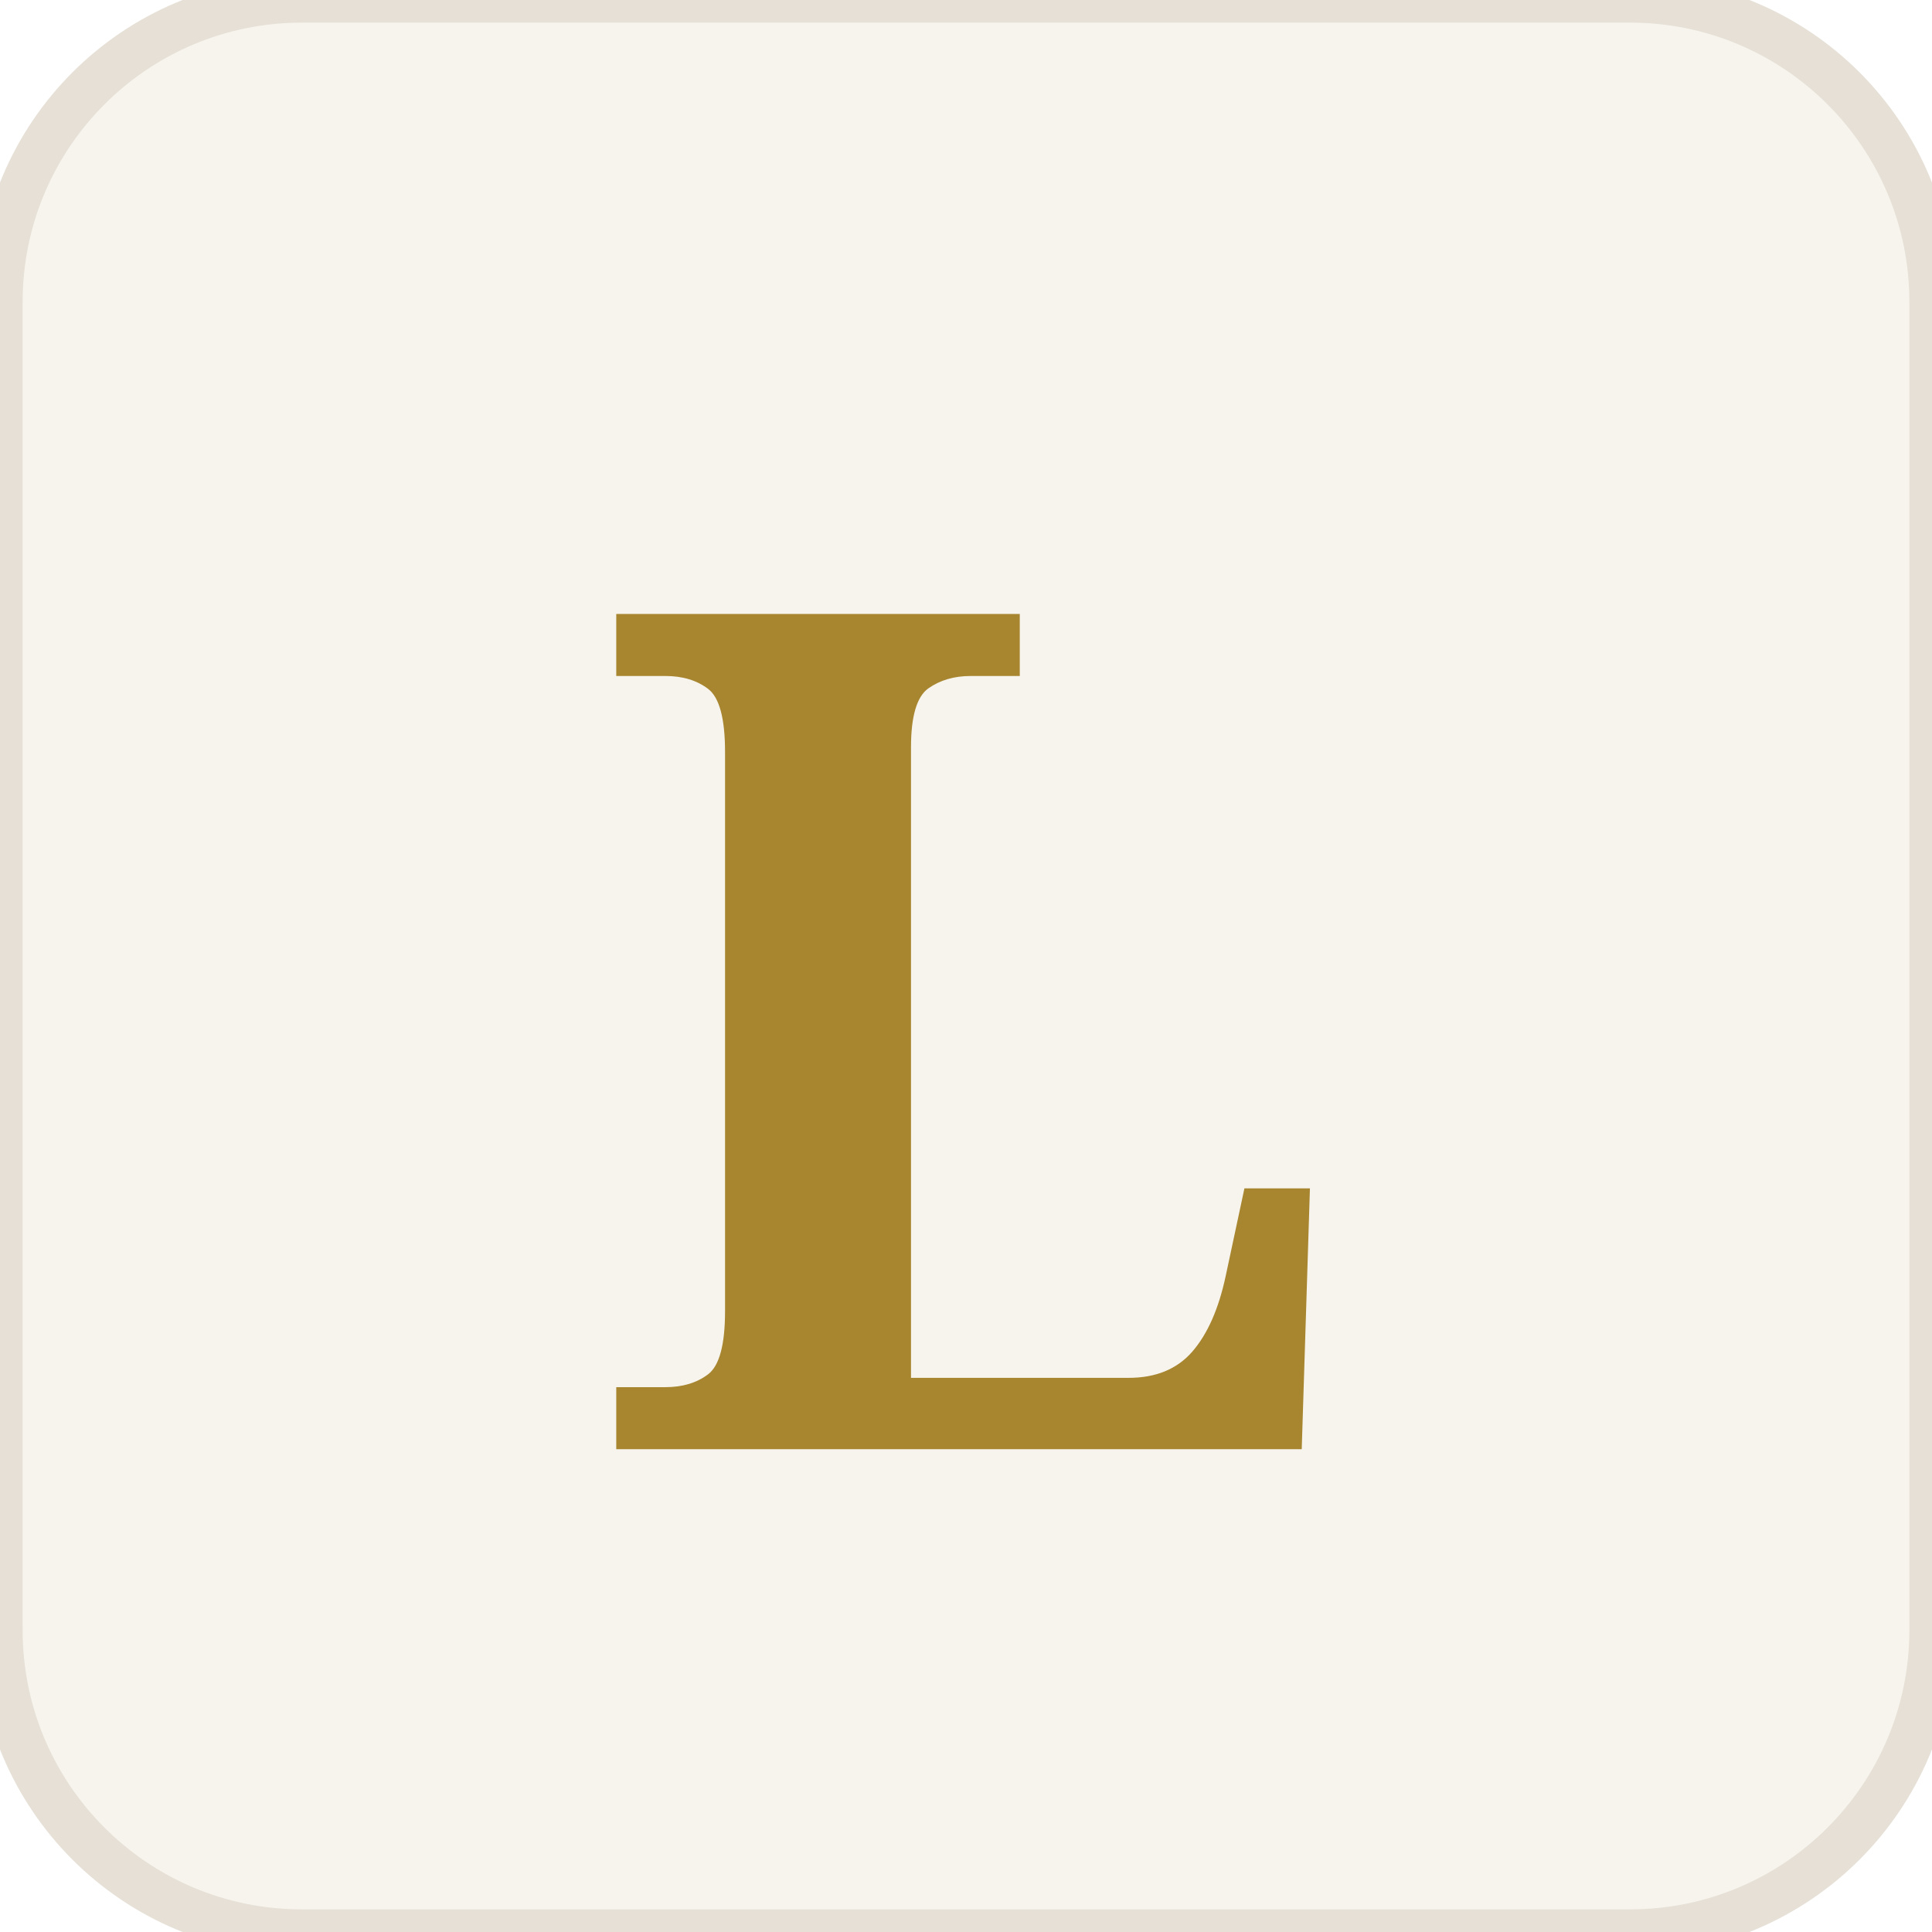
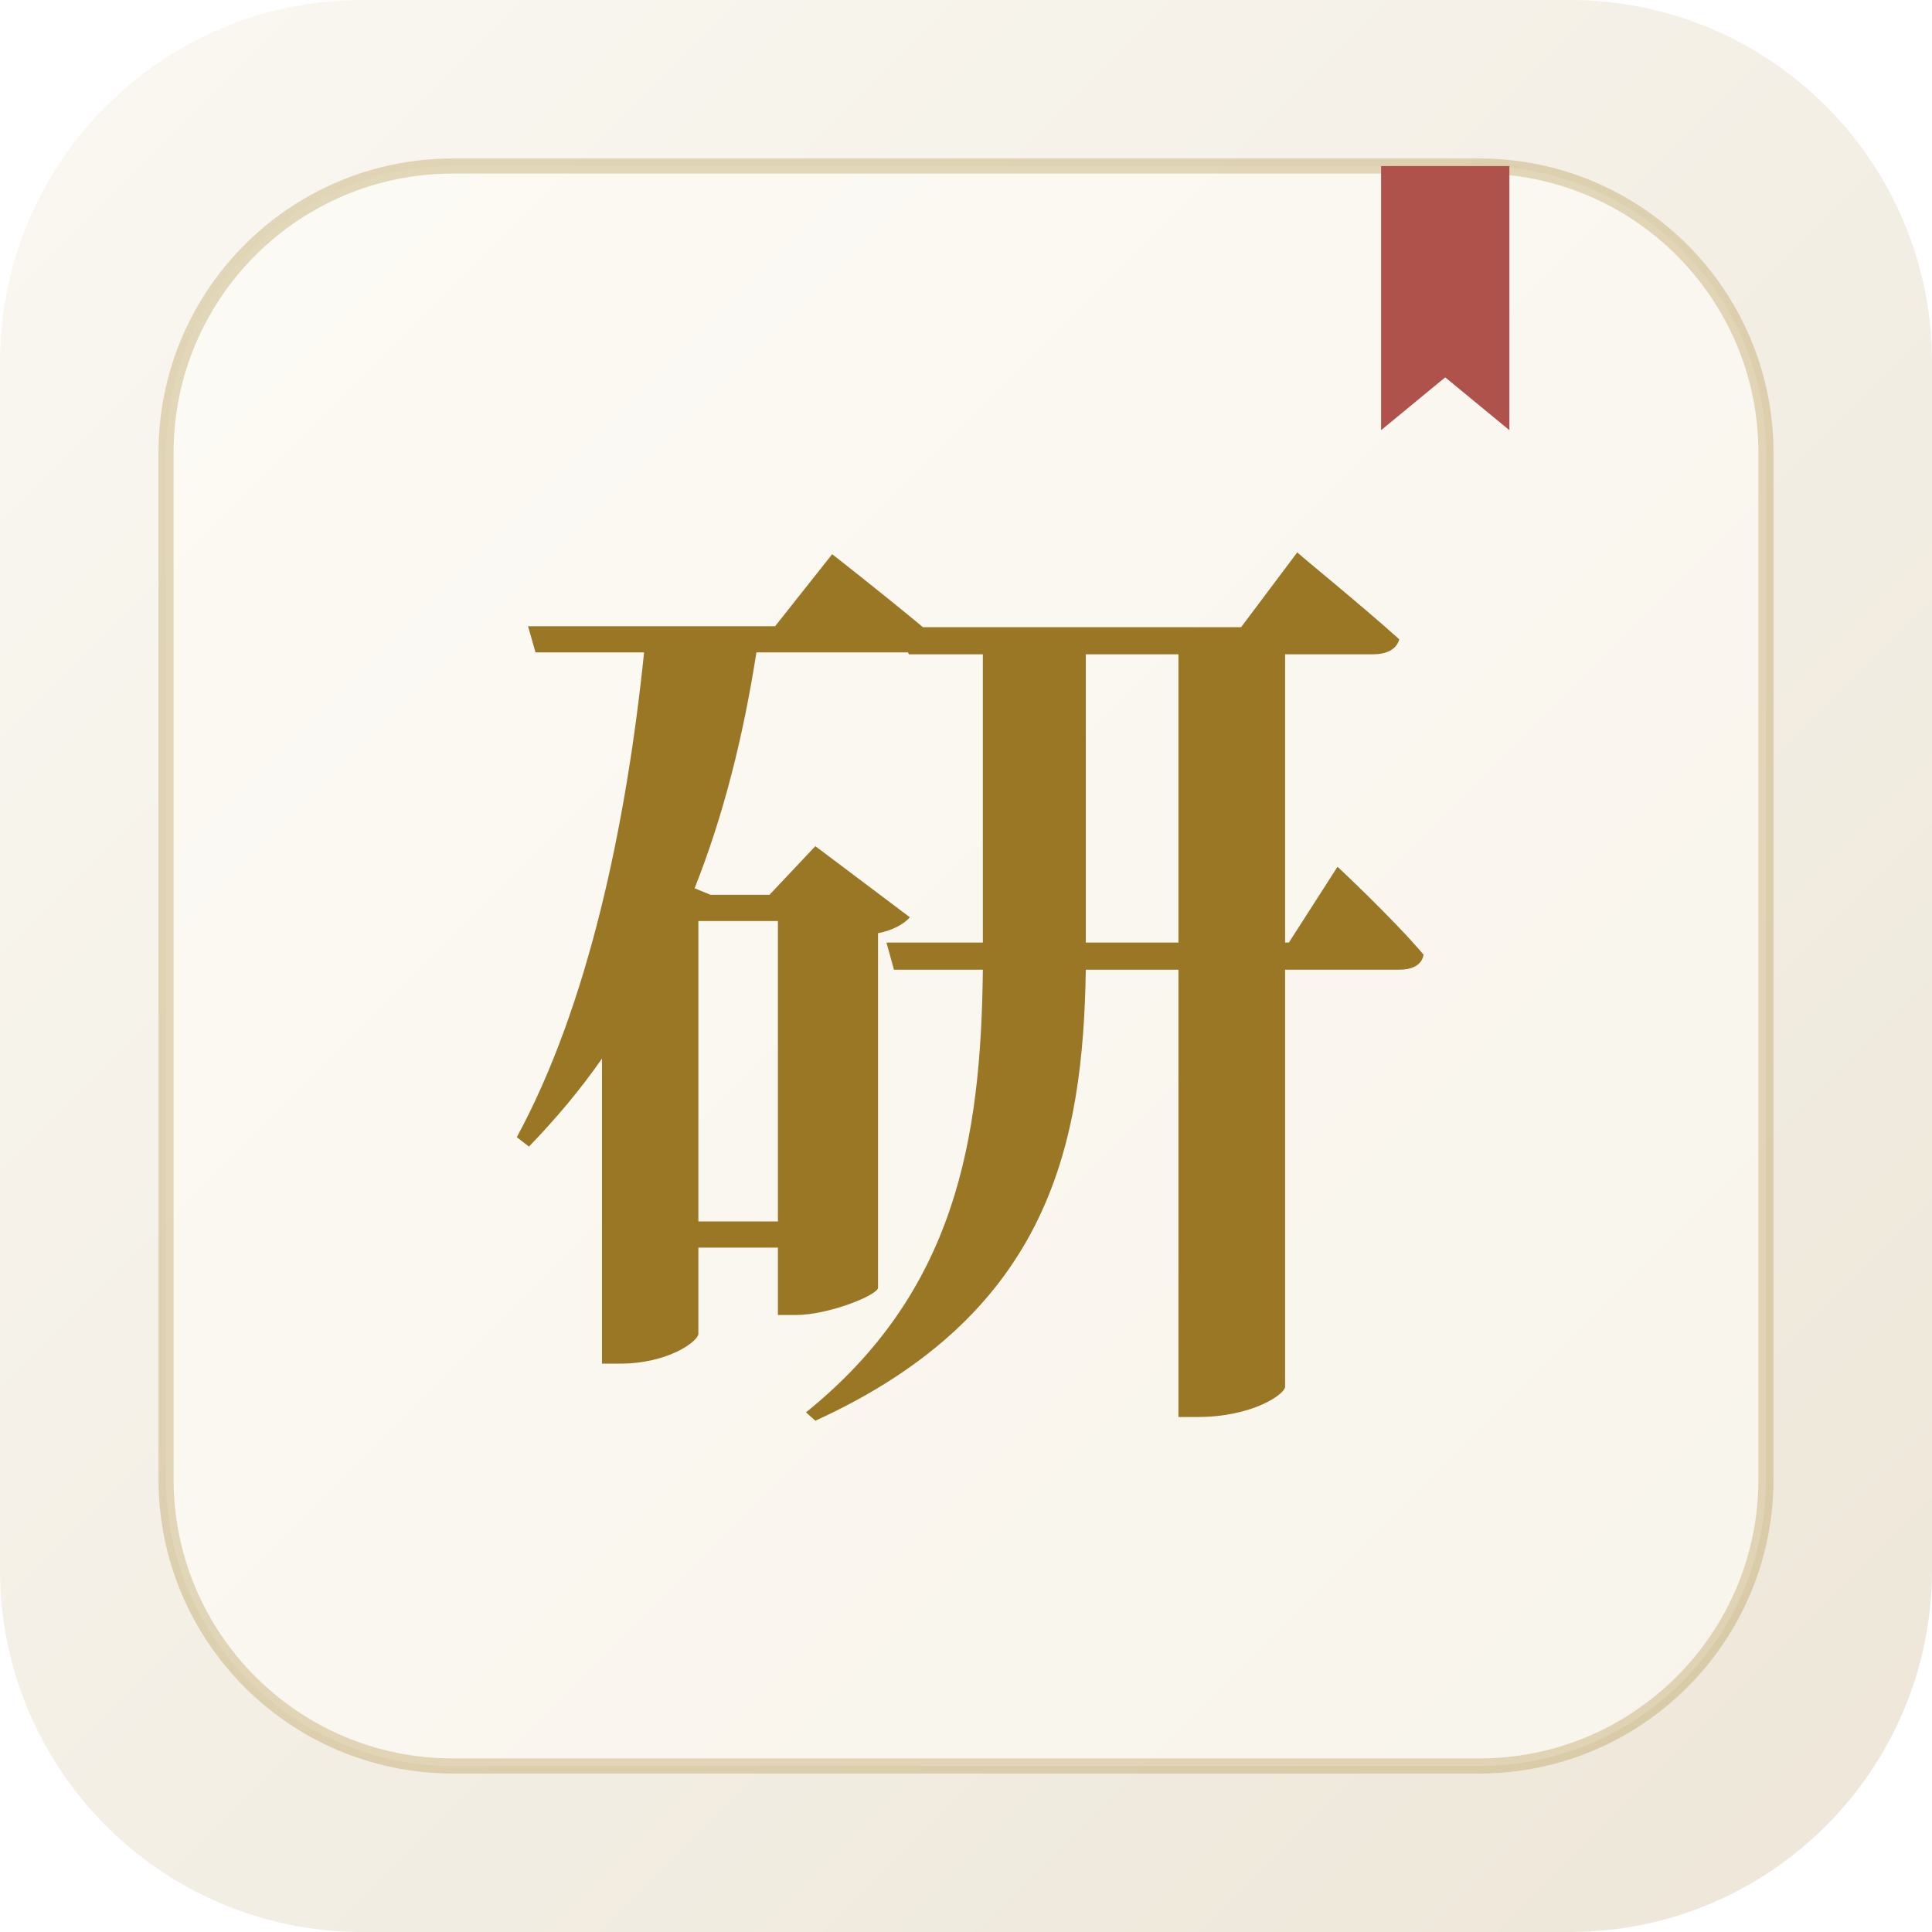
<svg xmlns="http://www.w3.org/2000/svg" viewBox="0 0 512 512">
-   <rect width="512" height="512" rx="80" fill="#F7F4EE" stroke="#E6E0D6" stroke-width="12" />
-   <text x="50%" y="54%" dominant-baseline="middle" text-anchor="middle" font-family="Georgia, serif" font-size="310" font-weight="600" fill="#A8862F">L</text>
+   <defs>
+     <linearGradient id="bg" x1="0" y1="0" x2="1" y2="1">
+       <stop offset="0%" stop-color="#FAF8F2" />
+       <stop offset="100%" stop-color="#EDE6D8" />
+     </linearGradient>
+   </defs>
+   <rect width="512" height="512" rx="96" fill="url(#bg)" />
+   <rect x="44" y="44" width="424" height="424" rx="76" fill="#FFFDF9" fill-opacity="0.58" stroke="#A8862F" stroke-opacity="0.3" stroke-width="4" />
+   <path d="M366 44 h34 v70 l-17 -14 l-17 14 z" fill="#B0524C" />
+   <text x="50%" y="53%" dominant-baseline="middle" text-anchor="middle" font-family="'Noto Serif CJK SC', 'Songti SC', Georgia, serif" font-size="248" font-weight="700" fill="#9A7724">研</text>
</svg>
